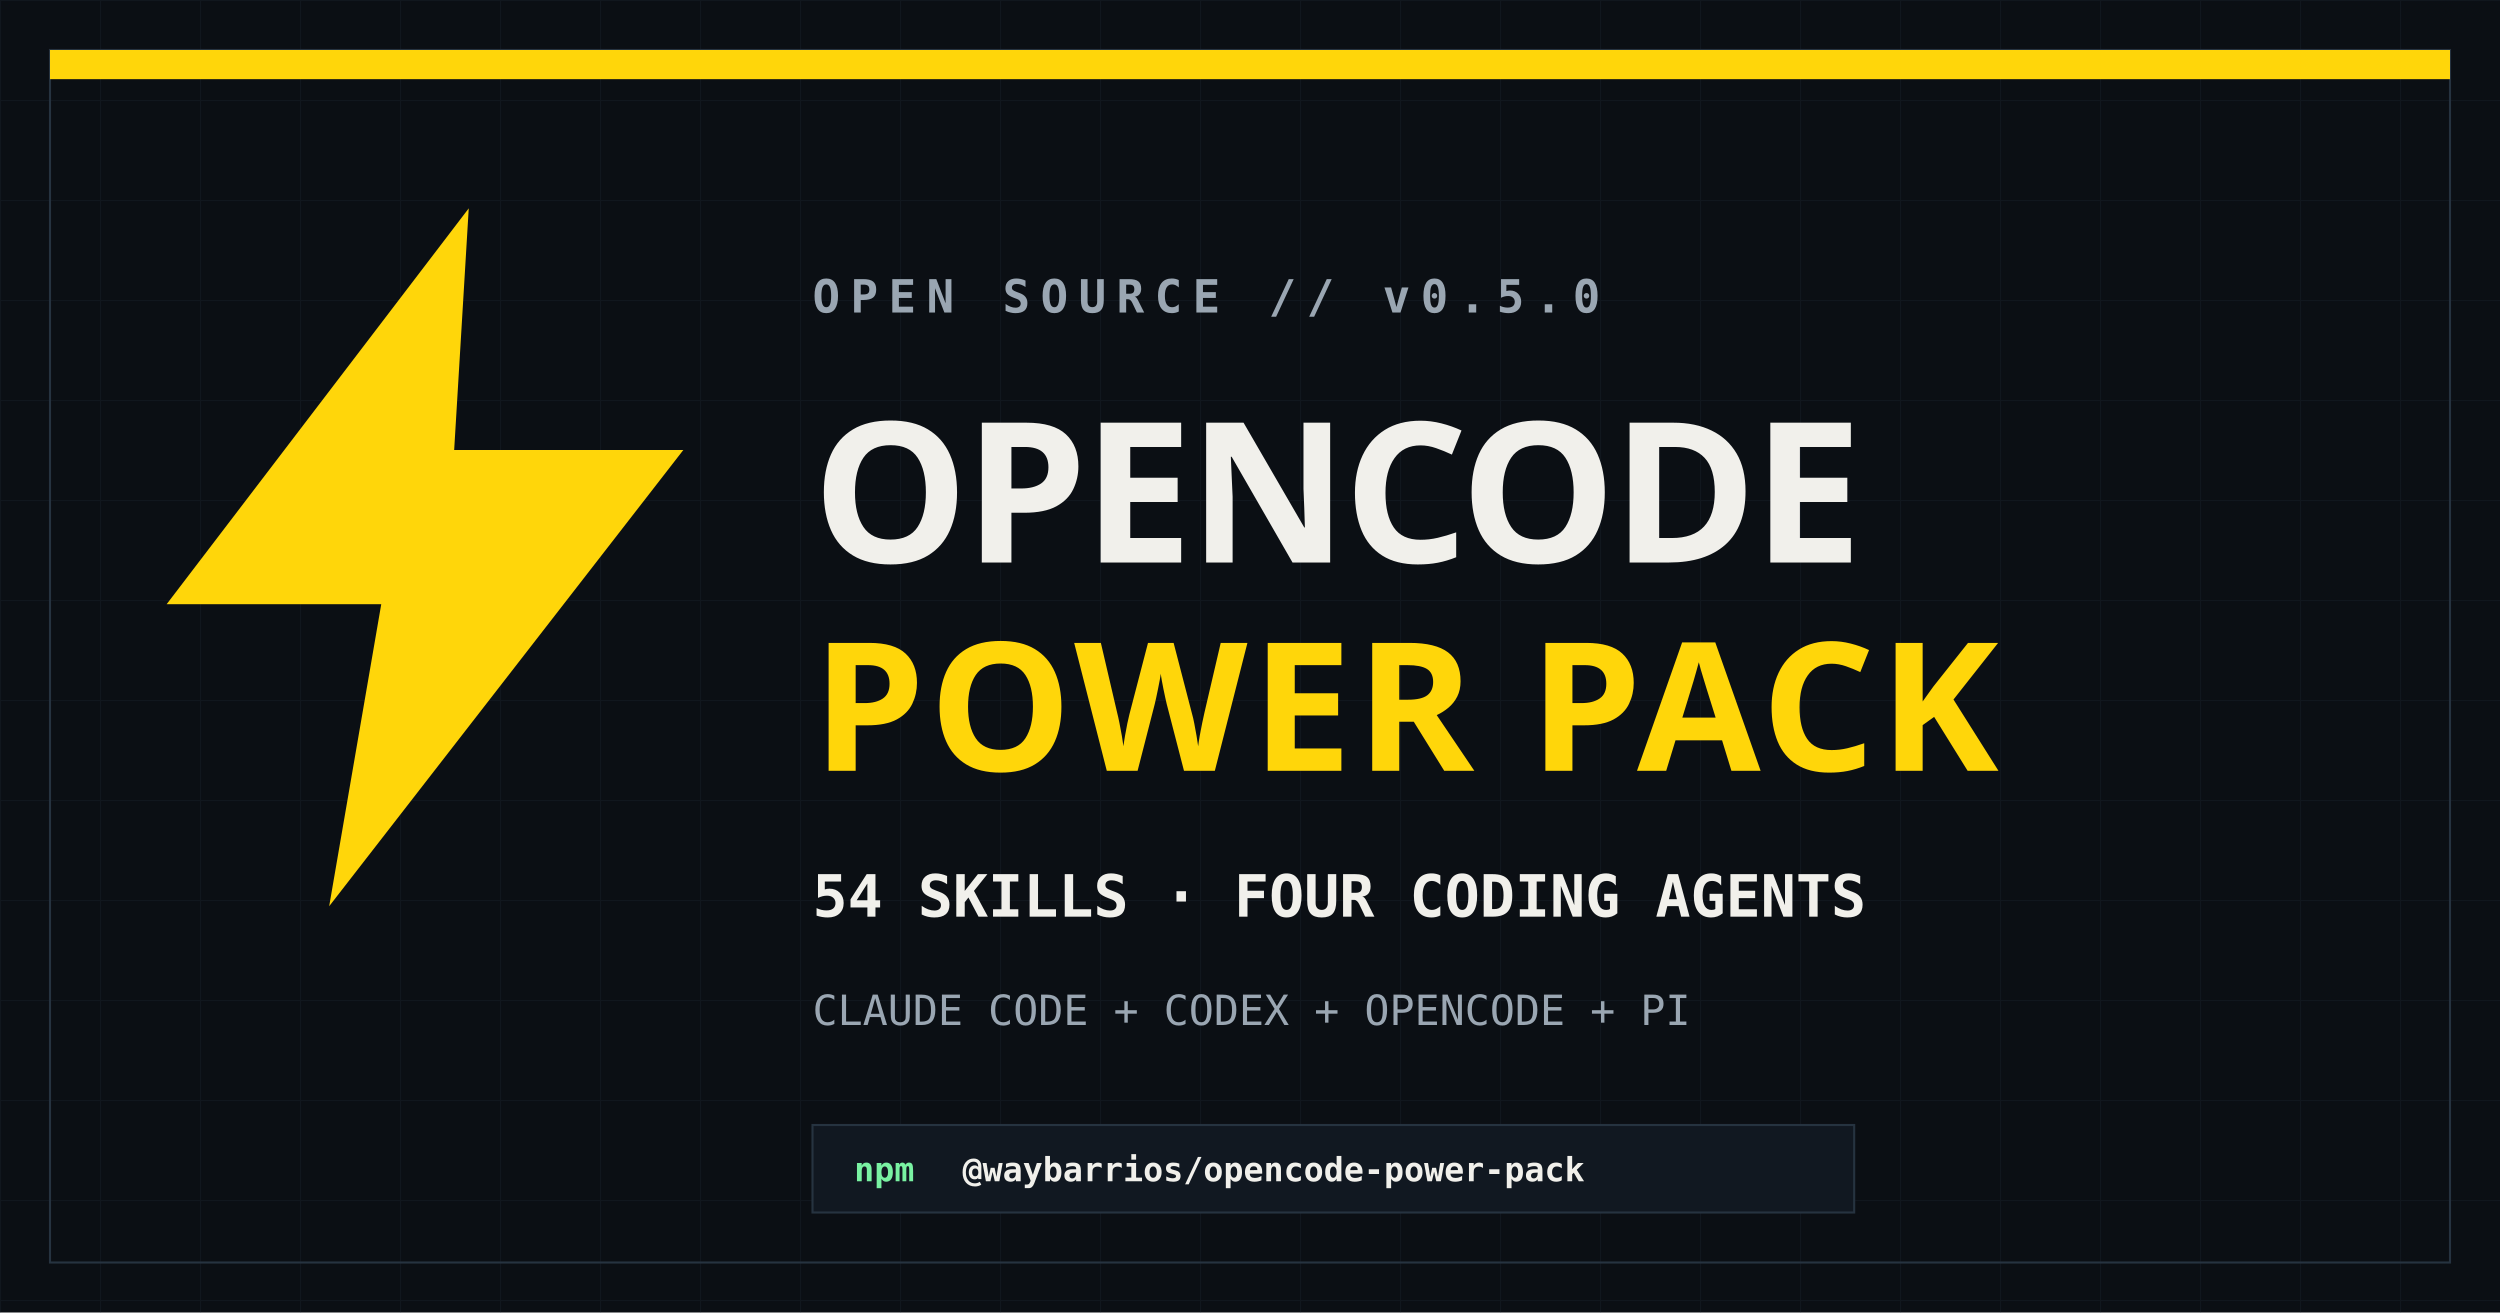
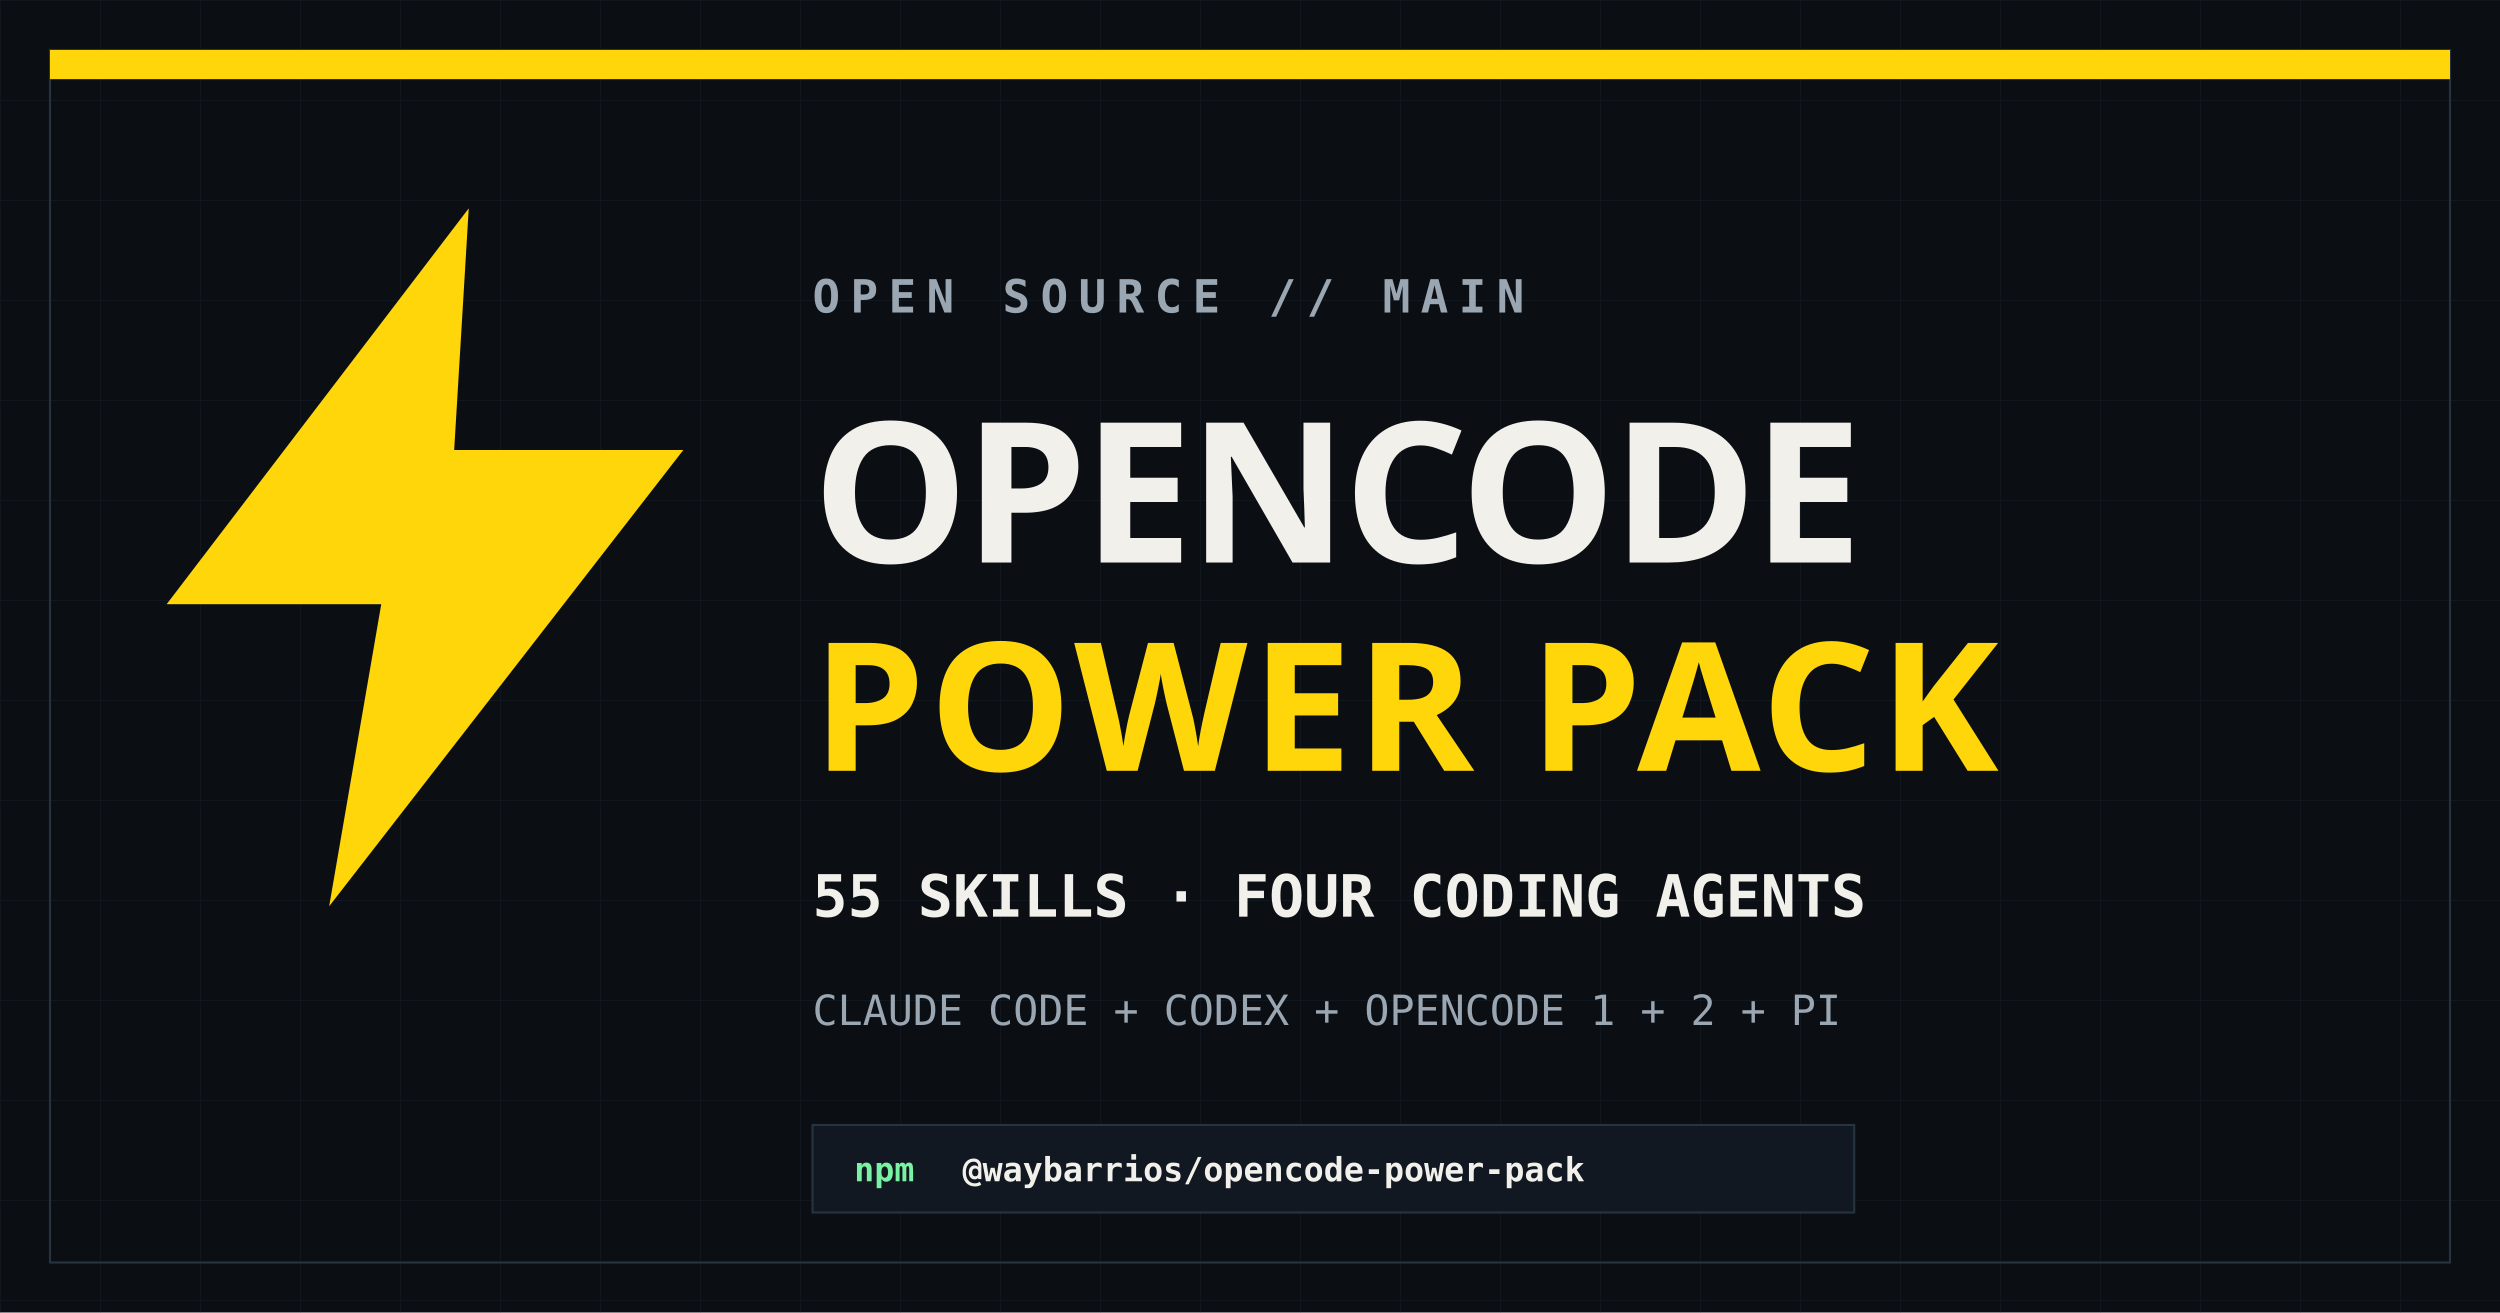
<svg xmlns="http://www.w3.org/2000/svg" viewBox="0 0 1200 630" role="img" aria-label="OpenCode Power Pack social preview">
  <defs>
    <pattern id="grid" width="48" height="48" patternUnits="userSpaceOnUse">
      <path d="M48 0H0v48" fill="none" stroke="#263340" stroke-width="1" opacity=".22" />
    </pattern>
  </defs>
  <rect width="1200" height="630" fill="#0b0f14" />
  <rect width="1200" height="630" fill="url(#grid)" />
  <rect x="24" y="24" width="1152" height="582" fill="none" stroke="#263340" />
  <rect x="24" y="24" width="1152" height="14" fill="#ffd60a" />
  <g transform="translate(80 100)">
    <path d="M145 0 0 190h103L78 335l170-219H138z" fill="#ffd60a" />
  </g>
  <g font-family="IBM Plex Mono,monospace">
-     <text x="390" y="150" fill="#9aa6b2" font-size="22" font-weight="700" letter-spacing="5">OPEN SOURCE // v0.5.0</text>
+     <text x="390" y="150" fill="#9aa6b2" font-size="22" font-weight="700" letter-spacing="5">OPEN SOURCE // MAIN</text>
    <text x="390" y="270" fill="#f1f0eb" font-family="Barlow Condensed,sans-serif" font-size="94" font-weight="800" letter-spacing="-2">OPENCODE</text>
    <text x="390" y="370" fill="#ffd60a" font-family="Barlow Condensed,sans-serif" font-size="86" font-weight="800" letter-spacing="2">POWER PACK</text>
-     <text x="390" y="440" fill="#f1f0eb" font-size="28" font-weight="600">54 SKILLS · FOUR CODING AGENTS</text>
-     <text x="390" y="492" fill="#9aa6b2" font-size="20">CLAUDE CODE  +  CODEX  +  OPENCODE  +  PI</text>
+     <text x="390" y="440" fill="#f1f0eb" font-size="28" font-weight="600">55 SKILLS · FOUR CODING AGENTS</text>
+     <text x="390" y="492" fill="#9aa6b2" font-size="20">CLAUDE CODE  +  CODEX  +  OPENCODE 1 + 2  +  PI</text>
  </g>
  <g transform="translate(390 540)" font-family="IBM Plex Mono,monospace" font-size="16" font-weight="700">
    <rect width="500" height="42" fill="#111821" stroke="#263340" />
    <text x="20" y="27" fill="#79f2a2">npm</text>
    <text x="72" y="27" fill="#f1f0eb">@waybarrios/opencode-power-pack</text>
  </g>
</svg>
